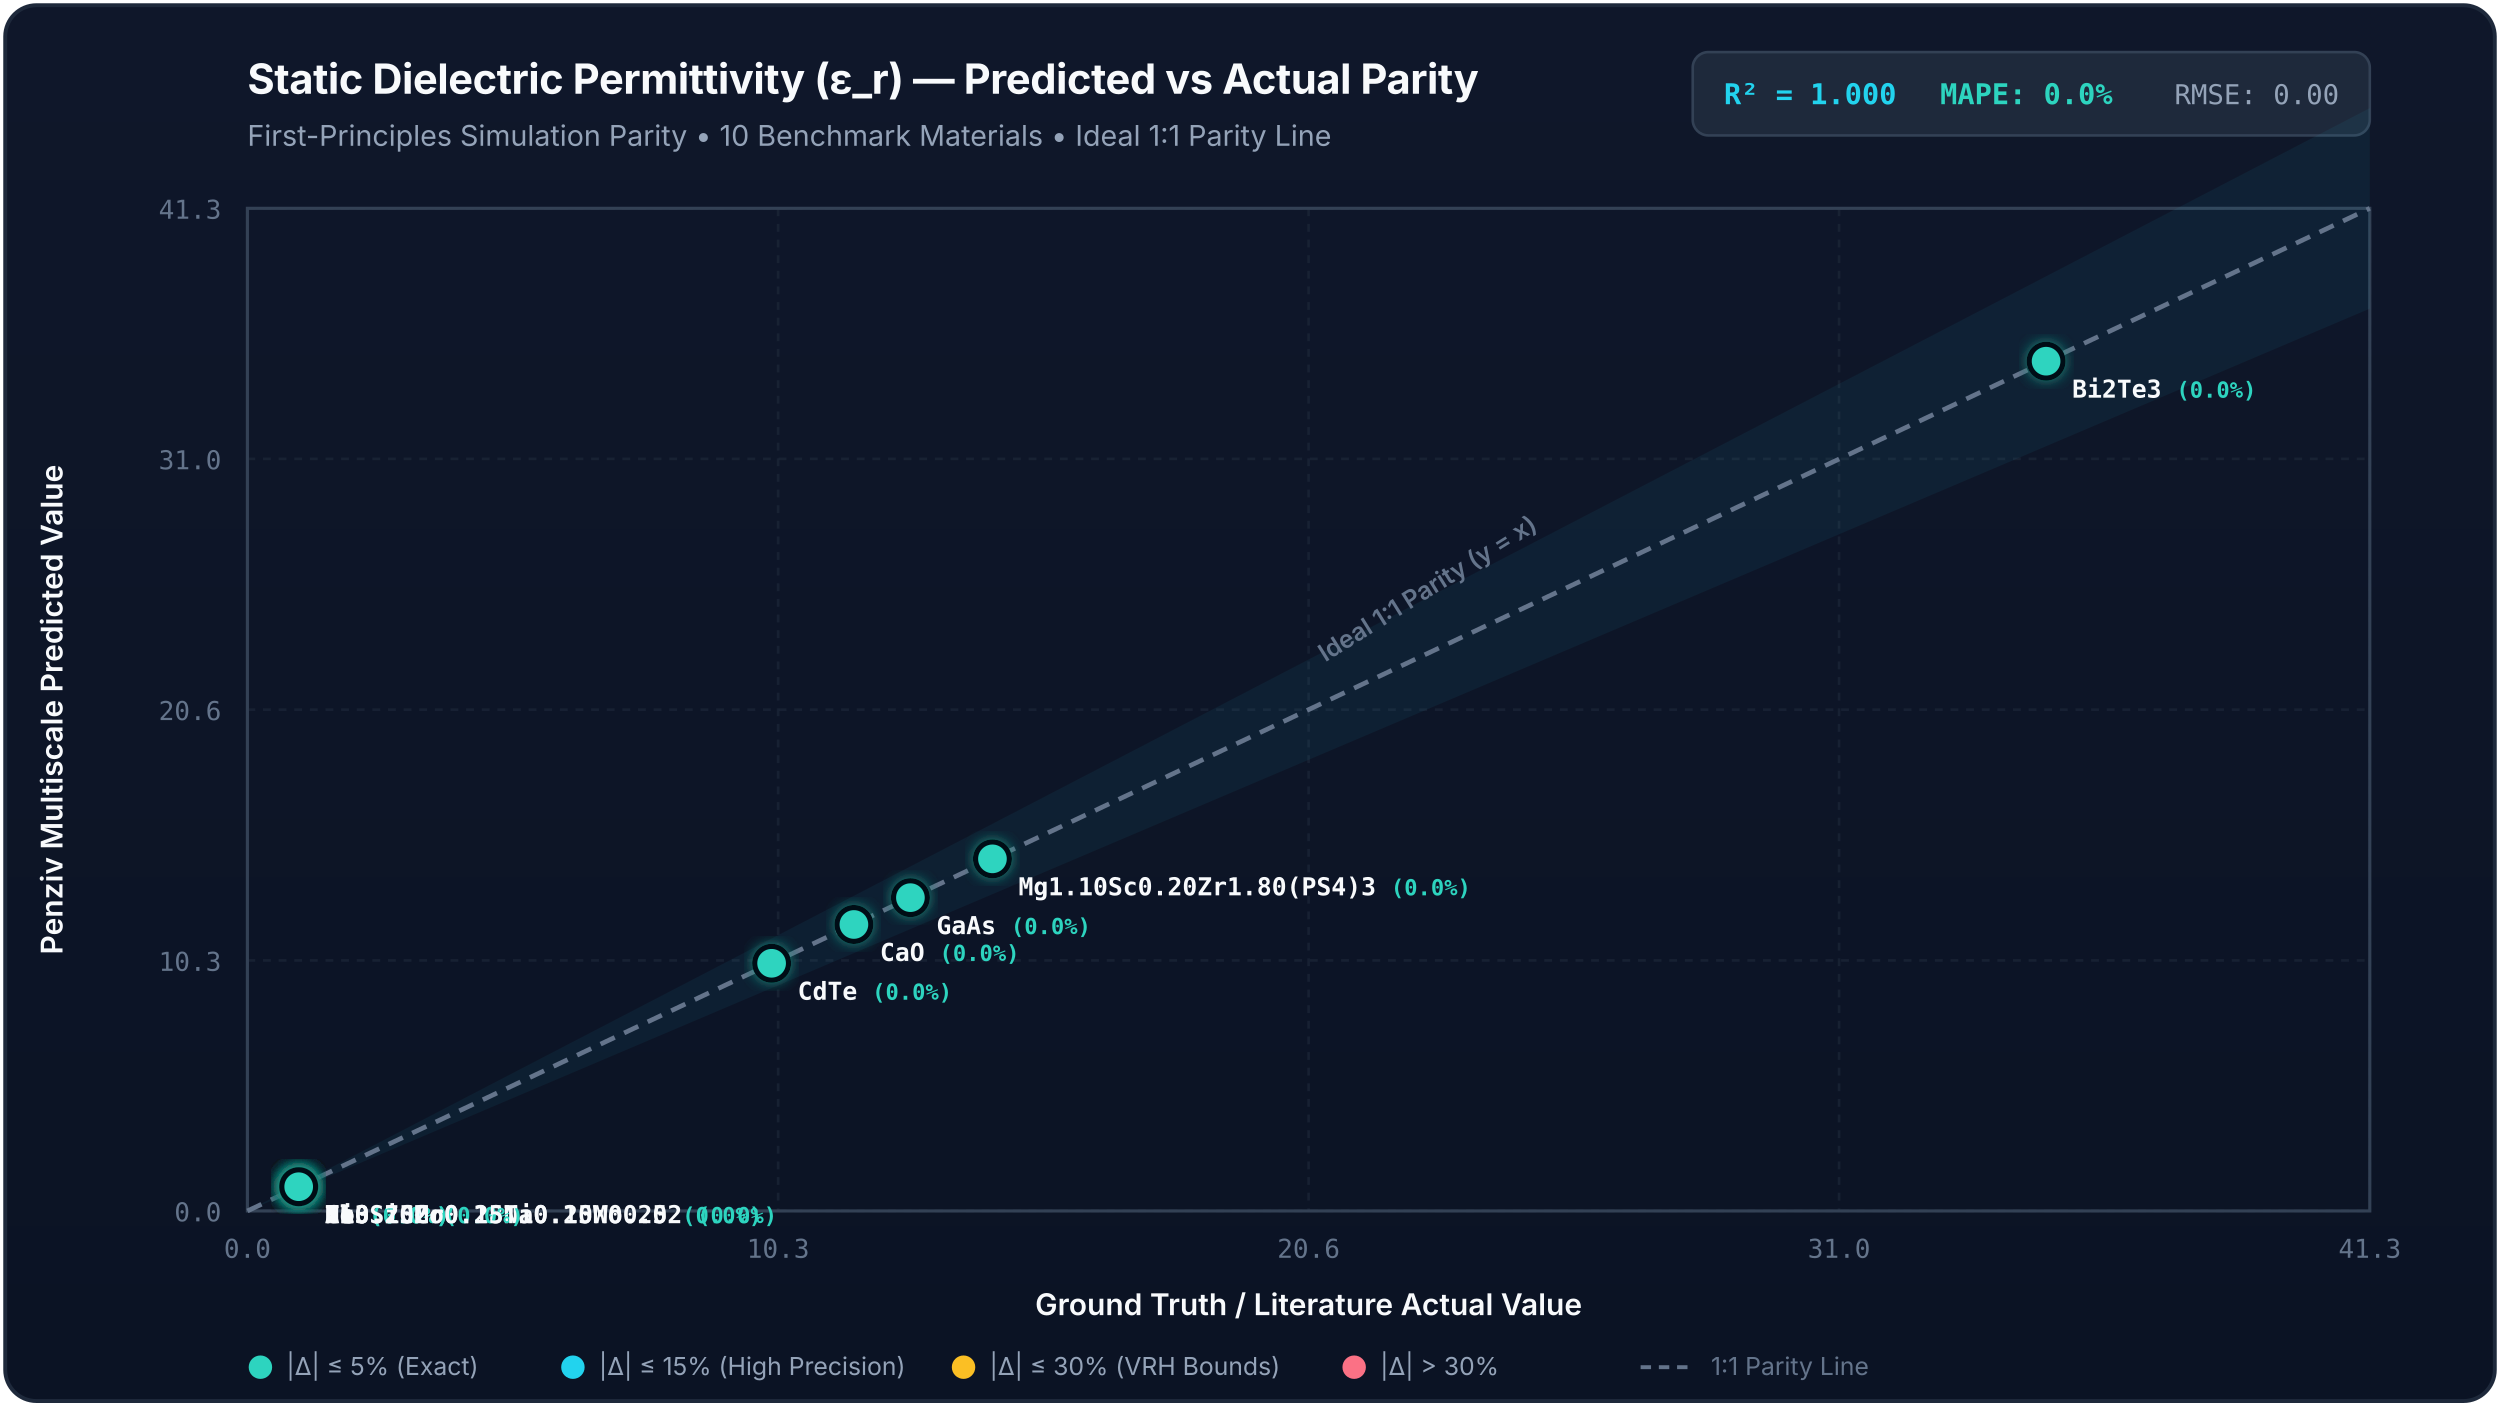
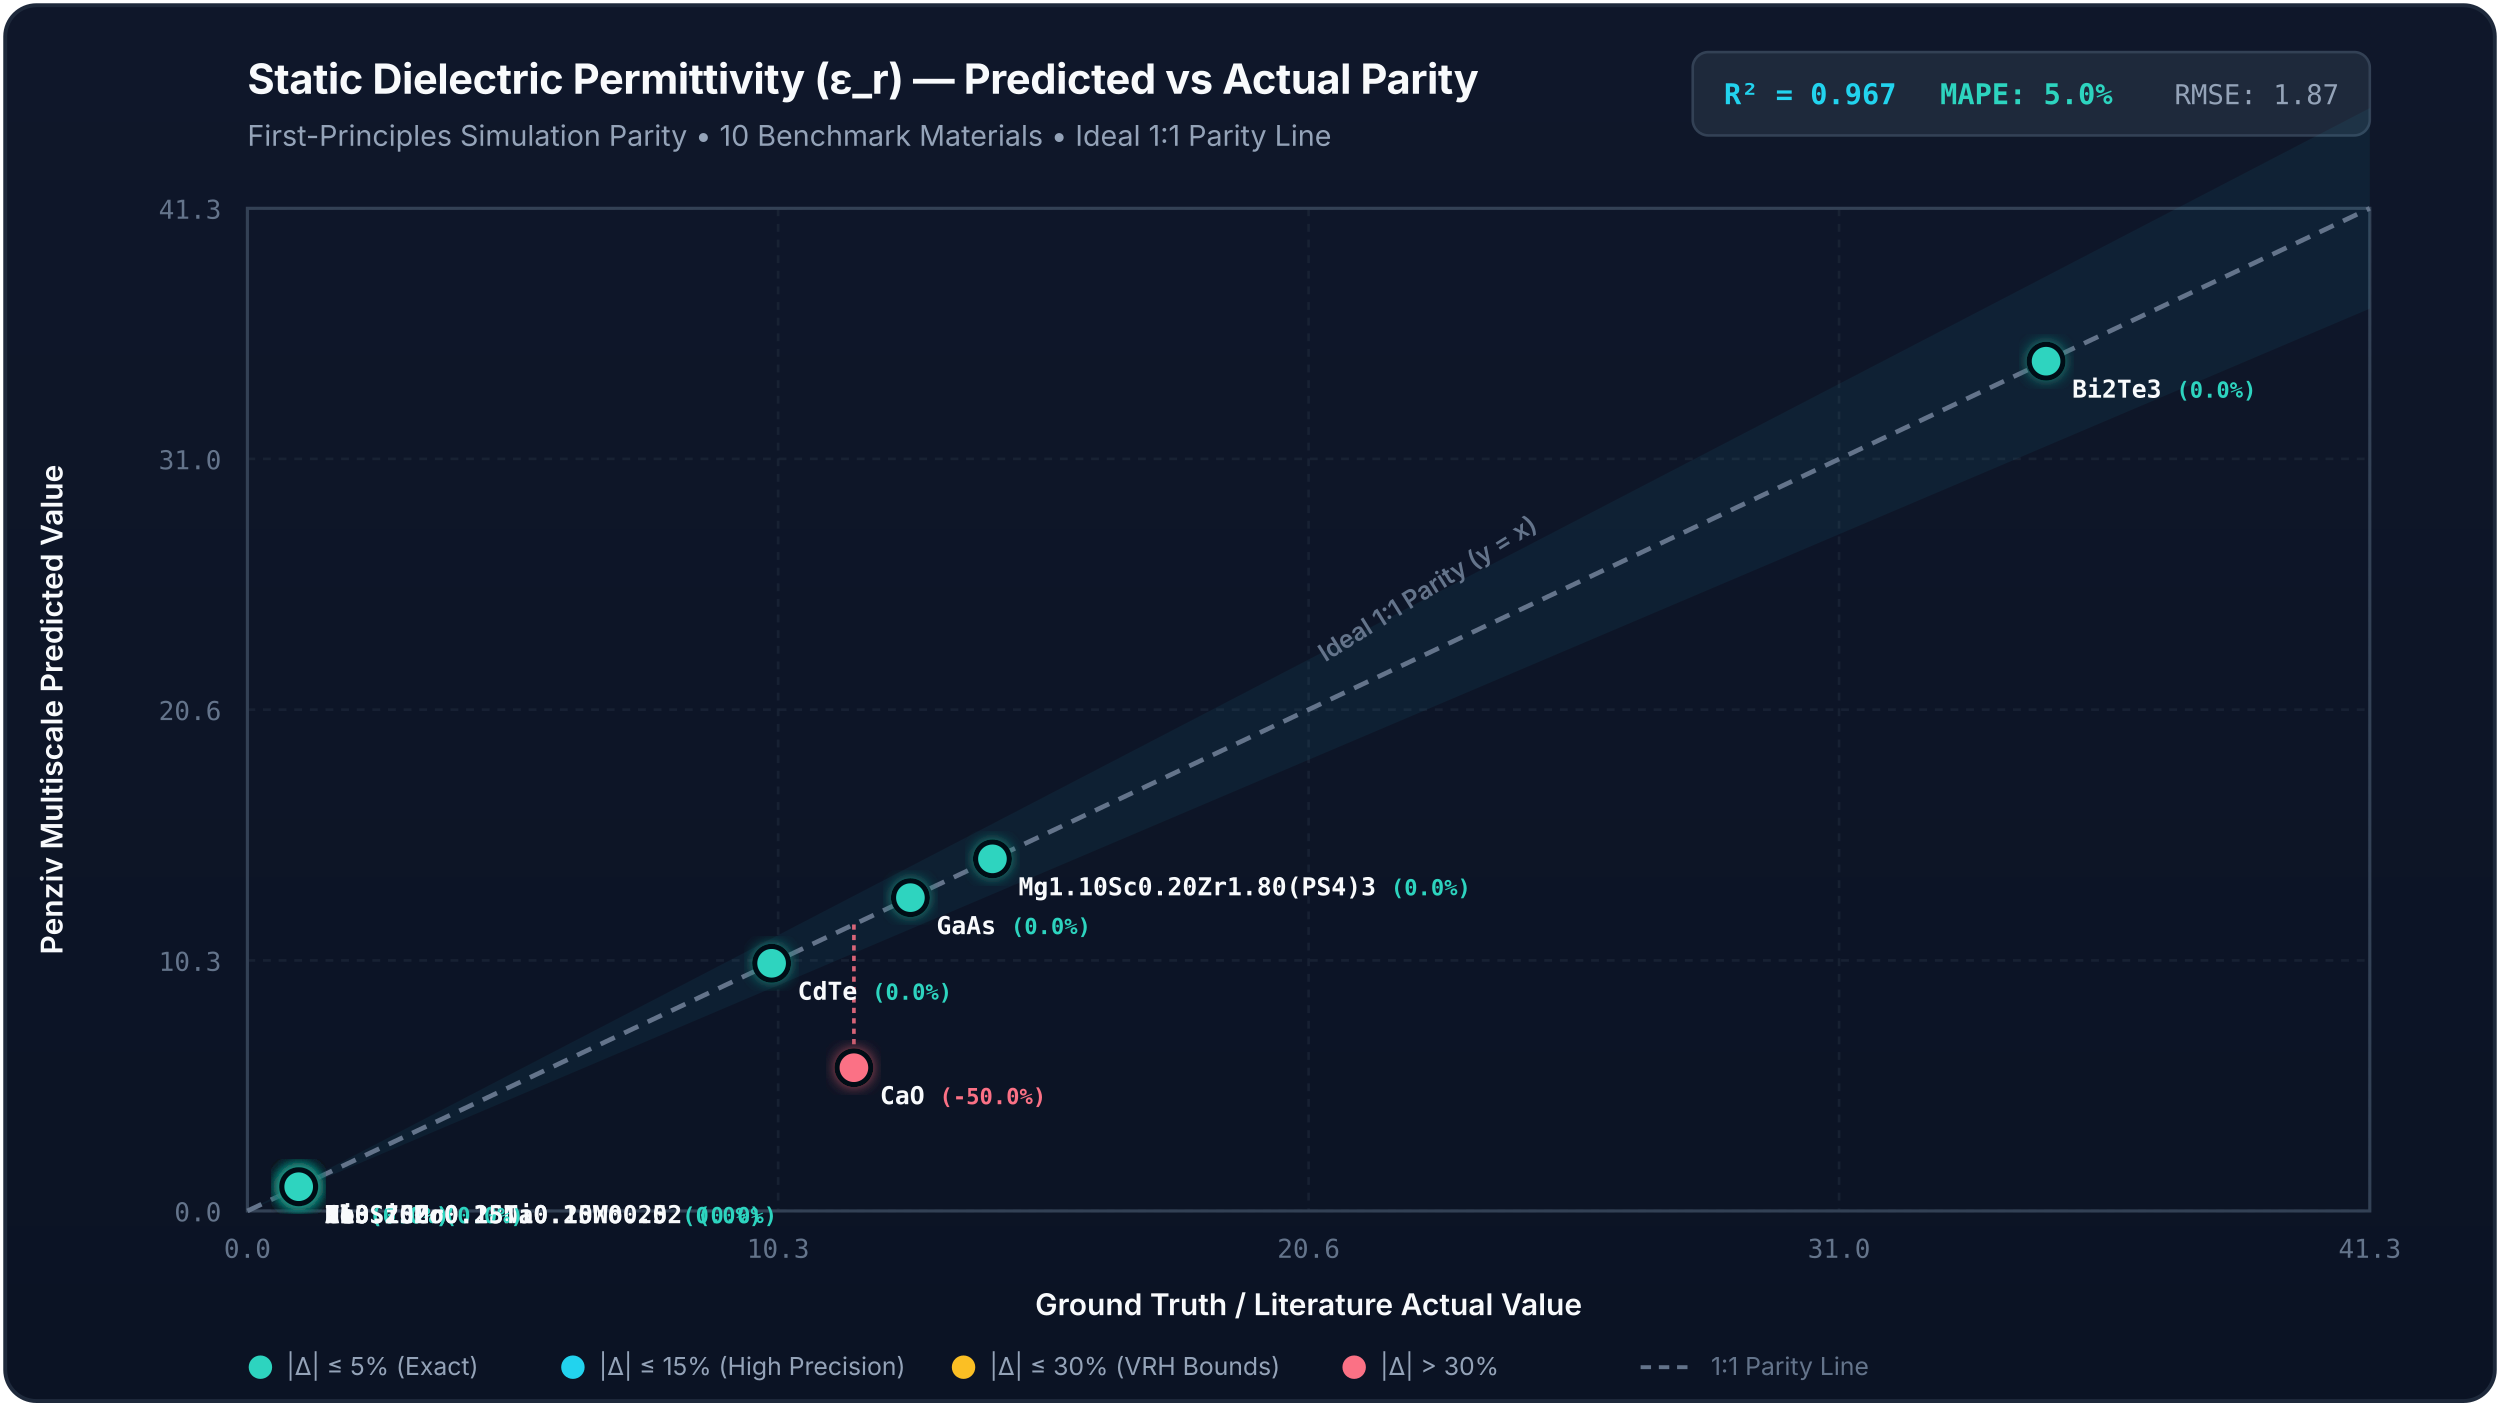
<svg xmlns="http://www.w3.org/2000/svg" viewBox="0 0 960 540" width="100%" height="auto" style="background-color: #040D18; border-radius: 12px; font-family: Inter, -apple-system, sans-serif;">
  <defs>
    <linearGradient id="gradParityCard" x1="0" y1="0" x2="0" y2="1">
      <stop offset="0%" stop-color="#0F172A" />
      <stop offset="100%" stop-color="#0B1324" />
    </linearGradient>
    <filter id="glowEffect" x="-30%" y="-30%" width="160%" height="160%">
      <feGaussianBlur stdDeviation="3" result="blur" />
      <feComposite in="SourceGraphic" in2="blur" operator="over" />
    </filter>
  </defs>
  <rect x="2" y="2" width="956" height="536" rx="12" fill="url(#gradParityCard)" stroke="#1E293B" stroke-width="1.5" />
  <text x="95" y="36" fill="#F8FAFC" font-size="16" font-weight="700" letter-spacing="-0.01em">Static Dielectric Permittivity (ε_r) — Predicted vs Actual Parity</text>
  <text x="95" y="56" fill="#94A3B8" font-size="11">First-Principles Simulation Parity • 10 Benchmark Materials • Ideal 1:1 Parity Line</text>
  <g transform="translate(650, 20)">
    <rect width="260" height="32" rx="6" fill="#1E293B" stroke="#334155" stroke-width="1" />
-     <text x="12" y="20" fill="#22D3EE" font-family="JetBrains Mono, monospace" font-size="11" font-weight="700">R² = 1.000</text>
-     <text x="95" y="20" fill="#2DD4BF" font-family="JetBrains Mono, monospace" font-size="11" font-weight="700">MAPE: 0.0%</text>
-     <text x="185" y="20" fill="#94A3B8" font-family="JetBrains Mono, monospace" font-size="10.5">RMSE: 0.00</text>
+     <text x="12" y="20" fill="#22D3EE" font-family="JetBrains Mono, monospace" font-size="11" font-weight="700">R² = 0.967</text>
+     <text x="95" y="20" fill="#2DD4BF" font-family="JetBrains Mono, monospace" font-size="11" font-weight="700">MAPE: 5.0%</text>
+     <text x="185" y="20" fill="#94A3B8" font-family="JetBrains Mono, monospace" font-size="10.5">RMSE: 1.87</text>
  </g>
  <line x1="95.0" y1="80" x2="95.0" y2="465" stroke="#1E293B" stroke-width="1" stroke-dasharray="3,3" opacity="0.6" />
  <line x1="95" y1="465.0" x2="910" y2="465.0" stroke="#1E293B" stroke-width="1" stroke-dasharray="3,3" opacity="0.6" />
  <text x="85" y="469.0" fill="#64748B" font-family="JetBrains Mono, monospace" font-size="10" text-anchor="end">0.0</text>
  <text x="95.0" y="483.0" fill="#64748B" font-family="JetBrains Mono, monospace" font-size="10" text-anchor="middle">0.0</text>
  <line x1="298.8" y1="80" x2="298.8" y2="465" stroke="#1E293B" stroke-width="1" stroke-dasharray="3,3" opacity="0.6" />
  <line x1="95" y1="368.8" x2="910" y2="368.8" stroke="#1E293B" stroke-width="1" stroke-dasharray="3,3" opacity="0.6" />
  <text x="85" y="372.8" fill="#64748B" font-family="JetBrains Mono, monospace" font-size="10" text-anchor="end">10.3</text>
  <text x="298.8" y="483.0" fill="#64748B" font-family="JetBrains Mono, monospace" font-size="10" text-anchor="middle">10.3</text>
  <line x1="502.5" y1="80" x2="502.5" y2="465" stroke="#1E293B" stroke-width="1" stroke-dasharray="3,3" opacity="0.6" />
  <line x1="95" y1="272.5" x2="910" y2="272.5" stroke="#1E293B" stroke-width="1" stroke-dasharray="3,3" opacity="0.6" />
  <text x="85" y="276.5" fill="#64748B" font-family="JetBrains Mono, monospace" font-size="10" text-anchor="end">20.6</text>
  <text x="502.5" y="483.0" fill="#64748B" font-family="JetBrains Mono, monospace" font-size="10" text-anchor="middle">20.6</text>
  <line x1="706.2" y1="80" x2="706.2" y2="465" stroke="#1E293B" stroke-width="1" stroke-dasharray="3,3" opacity="0.6" />
  <line x1="95" y1="176.2" x2="910" y2="176.2" stroke="#1E293B" stroke-width="1" stroke-dasharray="3,3" opacity="0.6" />
  <text x="85" y="180.2" fill="#64748B" font-family="JetBrains Mono, monospace" font-size="10" text-anchor="end">31.0</text>
  <text x="706.2" y="483.0" fill="#64748B" font-family="JetBrains Mono, monospace" font-size="10" text-anchor="middle">31.0</text>
  <line x1="910.0" y1="80" x2="910.0" y2="465" stroke="#1E293B" stroke-width="1" stroke-dasharray="3,3" opacity="0.6" />
  <line x1="95" y1="80.0" x2="910" y2="80.0" stroke="#1E293B" stroke-width="1" stroke-dasharray="3,3" opacity="0.6" />
  <text x="85" y="84.0" fill="#64748B" font-family="JetBrains Mono, monospace" font-size="10" text-anchor="end">41.3</text>
  <text x="910.0" y="483.0" fill="#64748B" font-family="JetBrains Mono, monospace" font-size="10" text-anchor="middle">41.3</text>
  <rect x="95" y="80" width="815" height="385" fill="none" stroke="#334155" stroke-width="1.2" />
  <polygon points="95.0,465.0 910.0,41.5 910.0,118.5 95.0,465.0" fill="#22D3EE" opacity="0.06" />
  <line x1="95.0" y1="465.0" x2="910.0" y2="80.0" stroke="#64748B" stroke-width="1.8" stroke-dasharray="6,4" />
  <text x="517.5" y="260.5" fill="#64748B" font-size="9.5" font-weight="600" transform="rotate(-32 502.5 272.5)">Ideal 1:1 Parity (y = x)</text>
  <text x="502.5" y="505.0" fill="#F8FAFC" font-size="11.5" font-weight="600" text-anchor="middle">Ground Truth / Literature Actual Value </text>
  <text x="24" y="272.5" fill="#F8FAFC" font-size="11.5" font-weight="600" text-anchor="middle" transform="rotate(-90 24 272.5)">Penziv Multiscale Predicted Value </text>
  <line x1="114.7" y1="455.7" x2="114.7" y2="455.7" stroke="#2DD4BF" stroke-width="1.4" stroke-dasharray="2,2" opacity="0.85" />
  <circle cx="114.7" cy="455.7" r="6.5" fill="#2DD4BF" stroke="#040D18" stroke-width="2" filter="url(#glowEffect)" />
  <text x="124.7" y="469.7" fill="#F8FAFC" font-family="JetBrains Mono, monospace" font-size="9.5" font-weight="700" text-anchor="start">Cu <tspan fill="#2DD4BF" font-size="8.5">(0.0%)</tspan>
  </text>
  <line x1="114.7" y1="455.7" x2="114.7" y2="455.7" stroke="#2DD4BF" stroke-width="1.4" stroke-dasharray="2,2" opacity="0.85" />
  <circle cx="114.7" cy="455.7" r="6.5" fill="#2DD4BF" stroke="#040D18" stroke-width="2" filter="url(#glowEffect)" />
  <text x="124.7" y="469.7" fill="#F8FAFC" font-family="JetBrains Mono, monospace" font-size="9.5" font-weight="700" text-anchor="start">Al <tspan fill="#2DD4BF" font-size="8.5">(0.0%)</tspan>
  </text>
-   <line x1="327.9" y1="355.0" x2="327.9" y2="355.0" stroke="#2DD4BF" stroke-width="1.4" stroke-dasharray="2,2" opacity="0.85" />
-   <circle cx="327.9" cy="355.0" r="6.5" fill="#2DD4BF" stroke="#040D18" stroke-width="2" filter="url(#glowEffect)" />
-   <text x="337.9" y="369.0" fill="#F8FAFC" font-family="JetBrains Mono, monospace" font-size="9.5" font-weight="700" text-anchor="start">CaO <tspan fill="#2DD4BF" font-size="8.5">(0.0%)</tspan>
+   <line x1="327.9" y1="355.0" x2="327.9" y2="410.0" stroke="#FB7185" stroke-width="1.4" stroke-dasharray="2,2" opacity="0.85" />
+   <circle cx="327.9" cy="410.0" r="6.5" fill="#FB7185" stroke="#040D18" stroke-width="2" filter="url(#glowEffect)" />
+   <text x="337.9" y="424.0" fill="#F8FAFC" font-family="JetBrains Mono, monospace" font-size="9.5" font-weight="700" text-anchor="start">CaO <tspan fill="#FB7185" font-size="8.5">(-50.0%)</tspan>
  </text>
  <line x1="114.7" y1="455.7" x2="114.7" y2="455.7" stroke="#2DD4BF" stroke-width="1.4" stroke-dasharray="2,2" opacity="0.85" />
  <circle cx="114.7" cy="455.7" r="6.5" fill="#2DD4BF" stroke="#040D18" stroke-width="2" filter="url(#glowEffect)" />
  <text x="124.7" y="469.7" fill="#F8FAFC" font-family="JetBrains Mono, monospace" font-size="9.5" font-weight="700" text-anchor="start">Fe0.70Cr0.18Ni0.10Mo0.02 <tspan fill="#2DD4BF" font-size="8.5">(0.0%)</tspan>
  </text>
  <line x1="114.7" y1="455.7" x2="114.7" y2="455.7" stroke="#2DD4BF" stroke-width="1.4" stroke-dasharray="2,2" opacity="0.85" />
  <circle cx="114.7" cy="455.7" r="6.5" fill="#2DD4BF" stroke="#040D18" stroke-width="2" filter="url(#glowEffect)" />
  <text x="124.7" y="469.7" fill="#F8FAFC" font-family="JetBrains Mono, monospace" font-size="9.5" font-weight="700" text-anchor="start">Ti3SiC2 <tspan fill="#2DD4BF" font-size="8.5">(0.0%)</tspan>
  </text>
  <line x1="114.7" y1="455.7" x2="114.7" y2="455.7" stroke="#2DD4BF" stroke-width="1.4" stroke-dasharray="2,2" opacity="0.85" />
  <circle cx="114.7" cy="455.7" r="6.5" fill="#2DD4BF" stroke="#040D18" stroke-width="2" filter="url(#glowEffect)" />
  <text x="124.7" y="469.7" fill="#F8FAFC" font-family="JetBrains Mono, monospace" font-size="9.5" font-weight="700" text-anchor="start">Nb0.25Mo0.25Ta0.25W0.25 <tspan fill="#2DD4BF" font-size="8.5">(0.0%)</tspan>
  </text>
  <line x1="381.1" y1="329.8" x2="381.1" y2="329.8" stroke="#2DD4BF" stroke-width="1.4" stroke-dasharray="2,2" opacity="0.85" />
  <circle cx="381.1" cy="329.8" r="6.5" fill="#2DD4BF" stroke="#040D18" stroke-width="2" filter="url(#glowEffect)" />
  <text x="391.1" y="343.8" fill="#F8FAFC" font-family="JetBrains Mono, monospace" font-size="9.5" font-weight="700" text-anchor="start">Mg1.10Sc0.20Zr1.80(PS4)3 <tspan fill="#2DD4BF" font-size="8.5">(0.0%)</tspan>
  </text>
  <line x1="349.6" y1="344.7" x2="349.6" y2="344.7" stroke="#2DD4BF" stroke-width="1.4" stroke-dasharray="2,2" opacity="0.85" />
  <circle cx="349.6" cy="344.7" r="6.5" fill="#2DD4BF" stroke="#040D18" stroke-width="2" filter="url(#glowEffect)" />
  <text x="359.6" y="358.7" fill="#F8FAFC" font-family="JetBrains Mono, monospace" font-size="9.5" font-weight="700" text-anchor="start">GaAs <tspan fill="#2DD4BF" font-size="8.5">(0.0%)</tspan>
  </text>
  <line x1="296.3" y1="369.9" x2="296.3" y2="369.9" stroke="#2DD4BF" stroke-width="1.4" stroke-dasharray="2,2" opacity="0.85" />
  <circle cx="296.3" cy="369.9" r="6.5" fill="#2DD4BF" stroke="#040D18" stroke-width="2" filter="url(#glowEffect)" />
  <text x="306.3" y="383.9" fill="#F8FAFC" font-family="JetBrains Mono, monospace" font-size="9.5" font-weight="700" text-anchor="start">CdTe <tspan fill="#2DD4BF" font-size="8.5">(0.0%)</tspan>
  </text>
  <line x1="785.7" y1="138.7" x2="785.7" y2="138.7" stroke="#2DD4BF" stroke-width="1.4" stroke-dasharray="2,2" opacity="0.85" />
  <circle cx="785.7" cy="138.7" r="6.5" fill="#2DD4BF" stroke="#040D18" stroke-width="2" filter="url(#glowEffect)" />
  <text x="795.7" y="152.7" fill="#F8FAFC" font-family="JetBrains Mono, monospace" font-size="9.5" font-weight="700" text-anchor="start">Bi2Te3 <tspan fill="#2DD4BF" font-size="8.5">(0.0%)</tspan>
  </text>
  <g transform="translate(95, 528)" font-size="9.5">
    <circle cx="5" cy="-3" r="4.5" fill="#2DD4BF" />
    <text x="15" y="0" fill="#94A3B8">|Δ| ≤ 5% (Exact)</text>
    <circle cx="125" cy="-3" r="4.5" fill="#22D3EE" />
    <text x="135" y="0" fill="#94A3B8">|Δ| ≤ 15% (High Precision)</text>
    <circle cx="275" cy="-3" r="4.5" fill="#FBBF24" />
    <text x="285" y="0" fill="#94A3B8">|Δ| ≤ 30% (VRH Bounds)</text>
    <circle cx="425" cy="-3" r="4.5" fill="#FB7185" />
    <text x="435" y="0" fill="#94A3B8">|Δ| &gt; 30%</text>
    <line x1="535" y1="-3" x2="555" y2="-3" stroke="#64748B" stroke-dasharray="4,3" stroke-width="1.5" />
    <text x="562" y="0" fill="#64748B">1:1 Parity Line</text>
  </g>
</svg>
